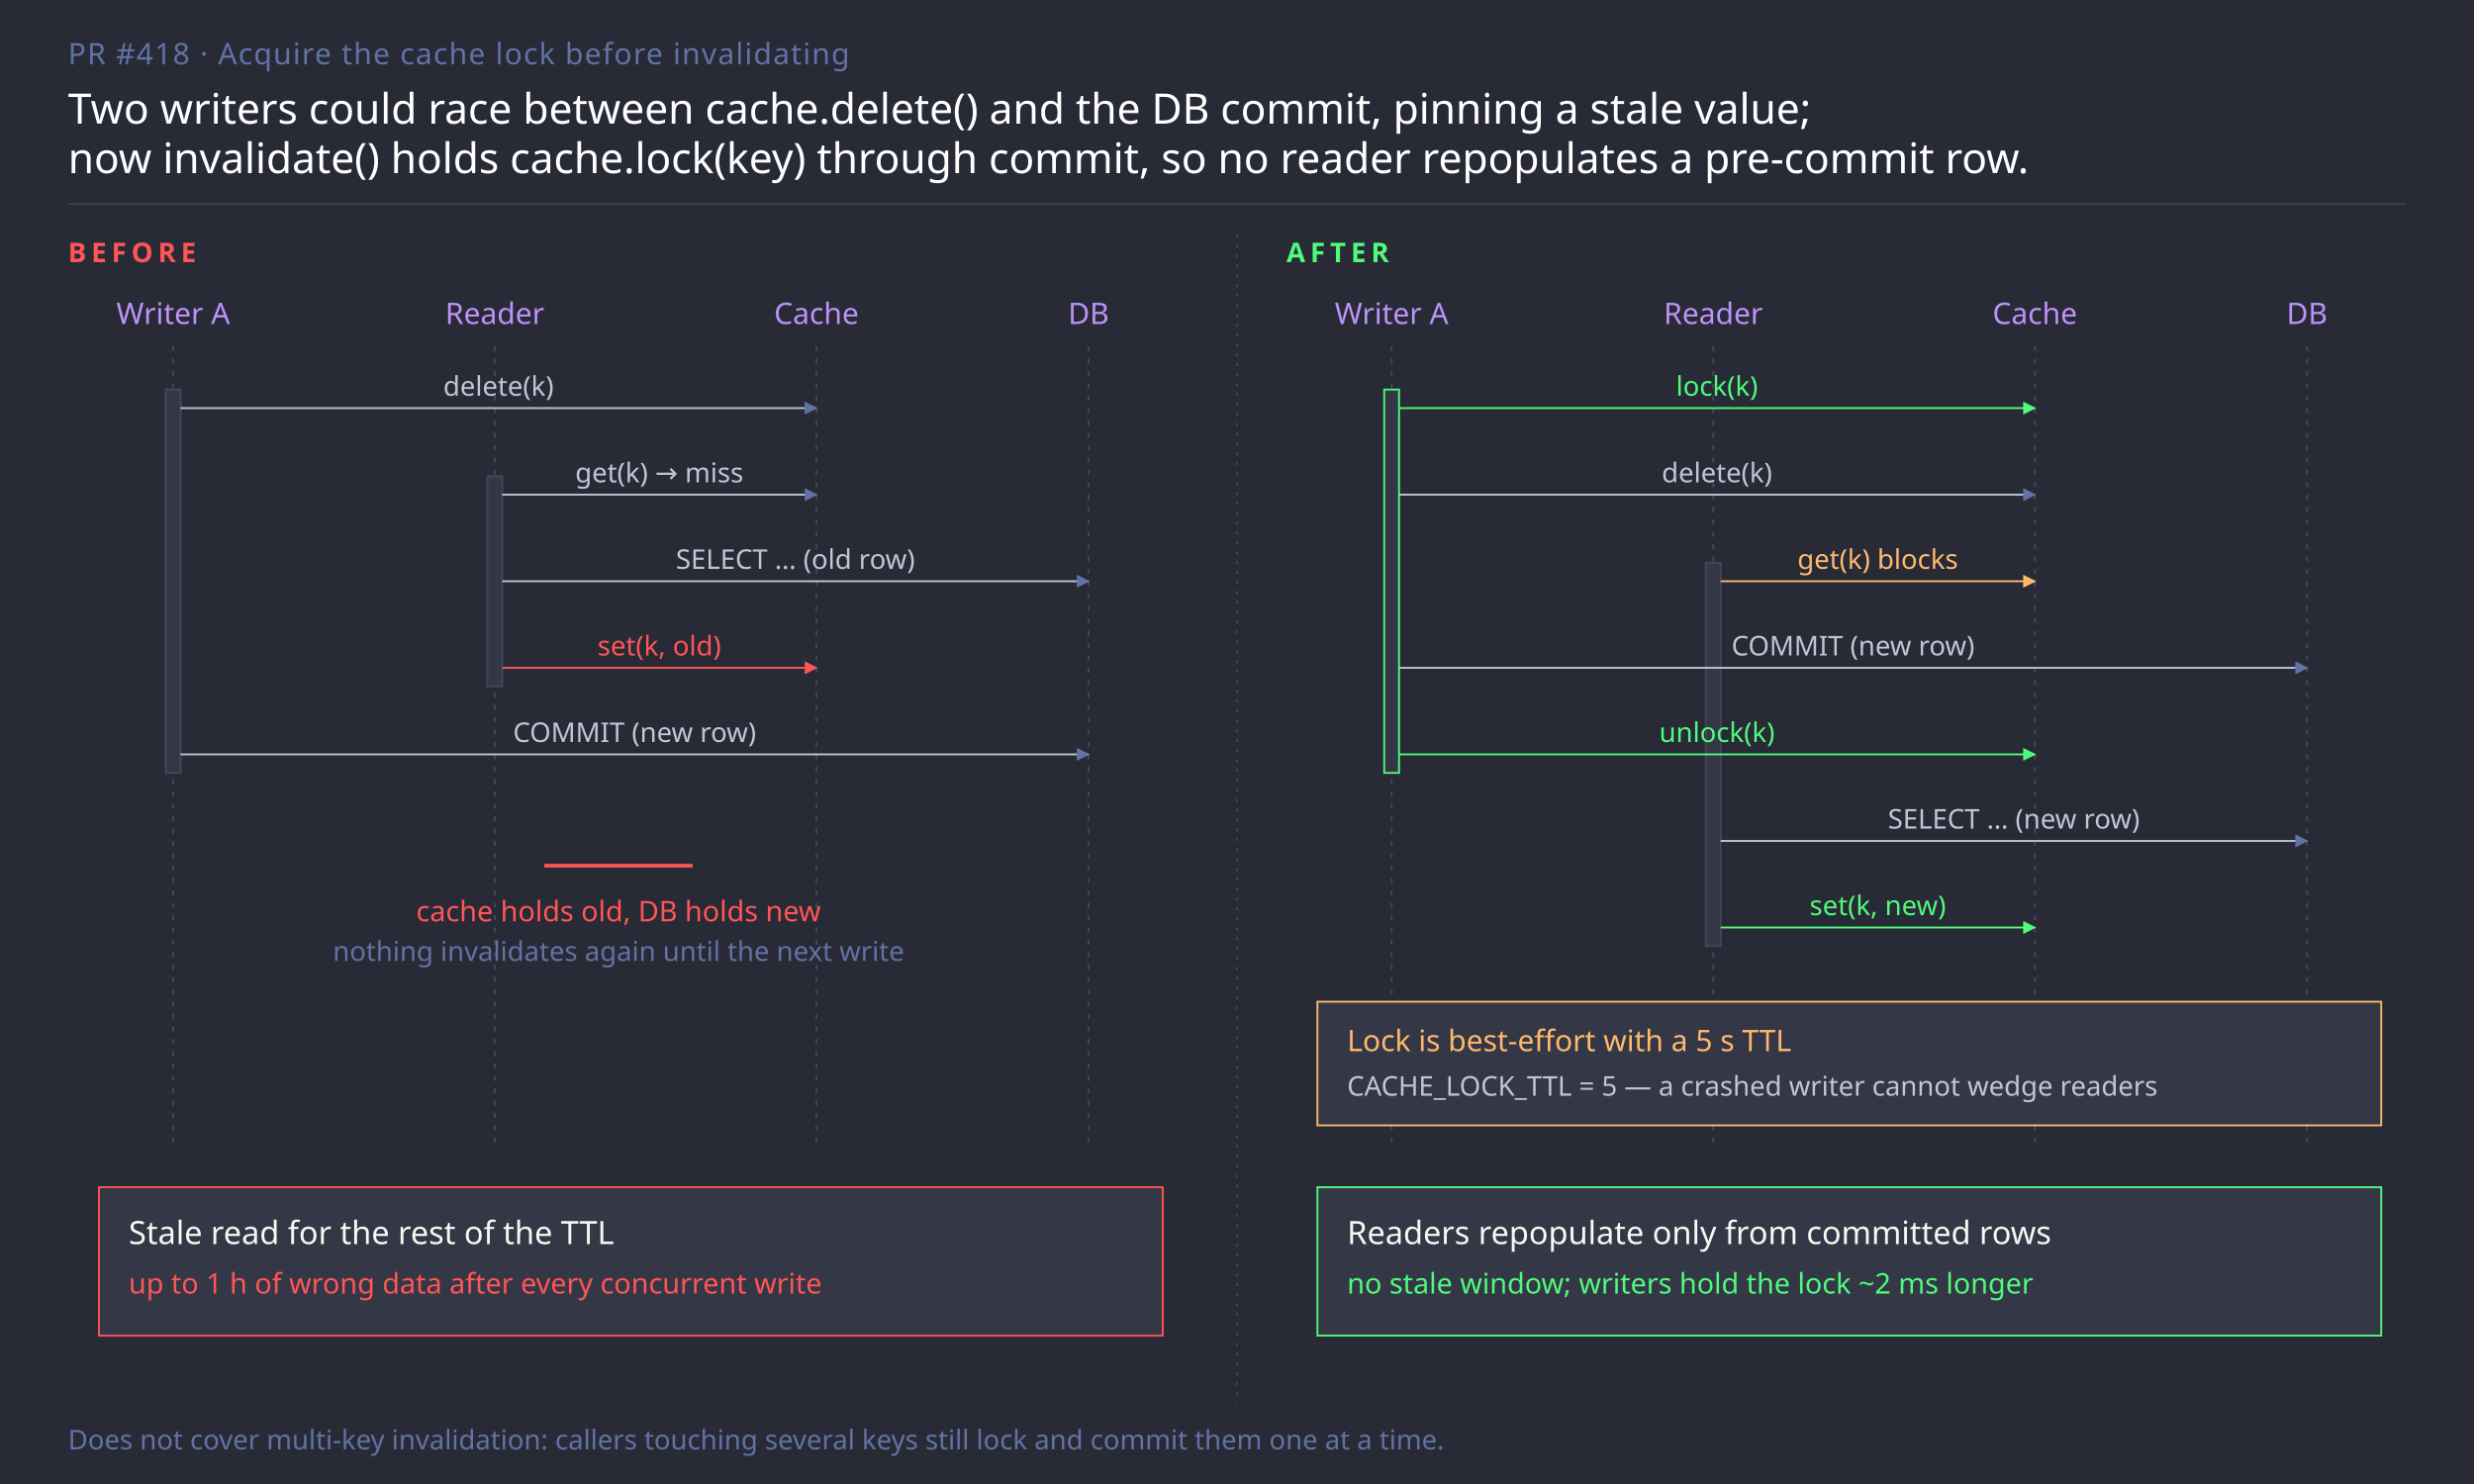
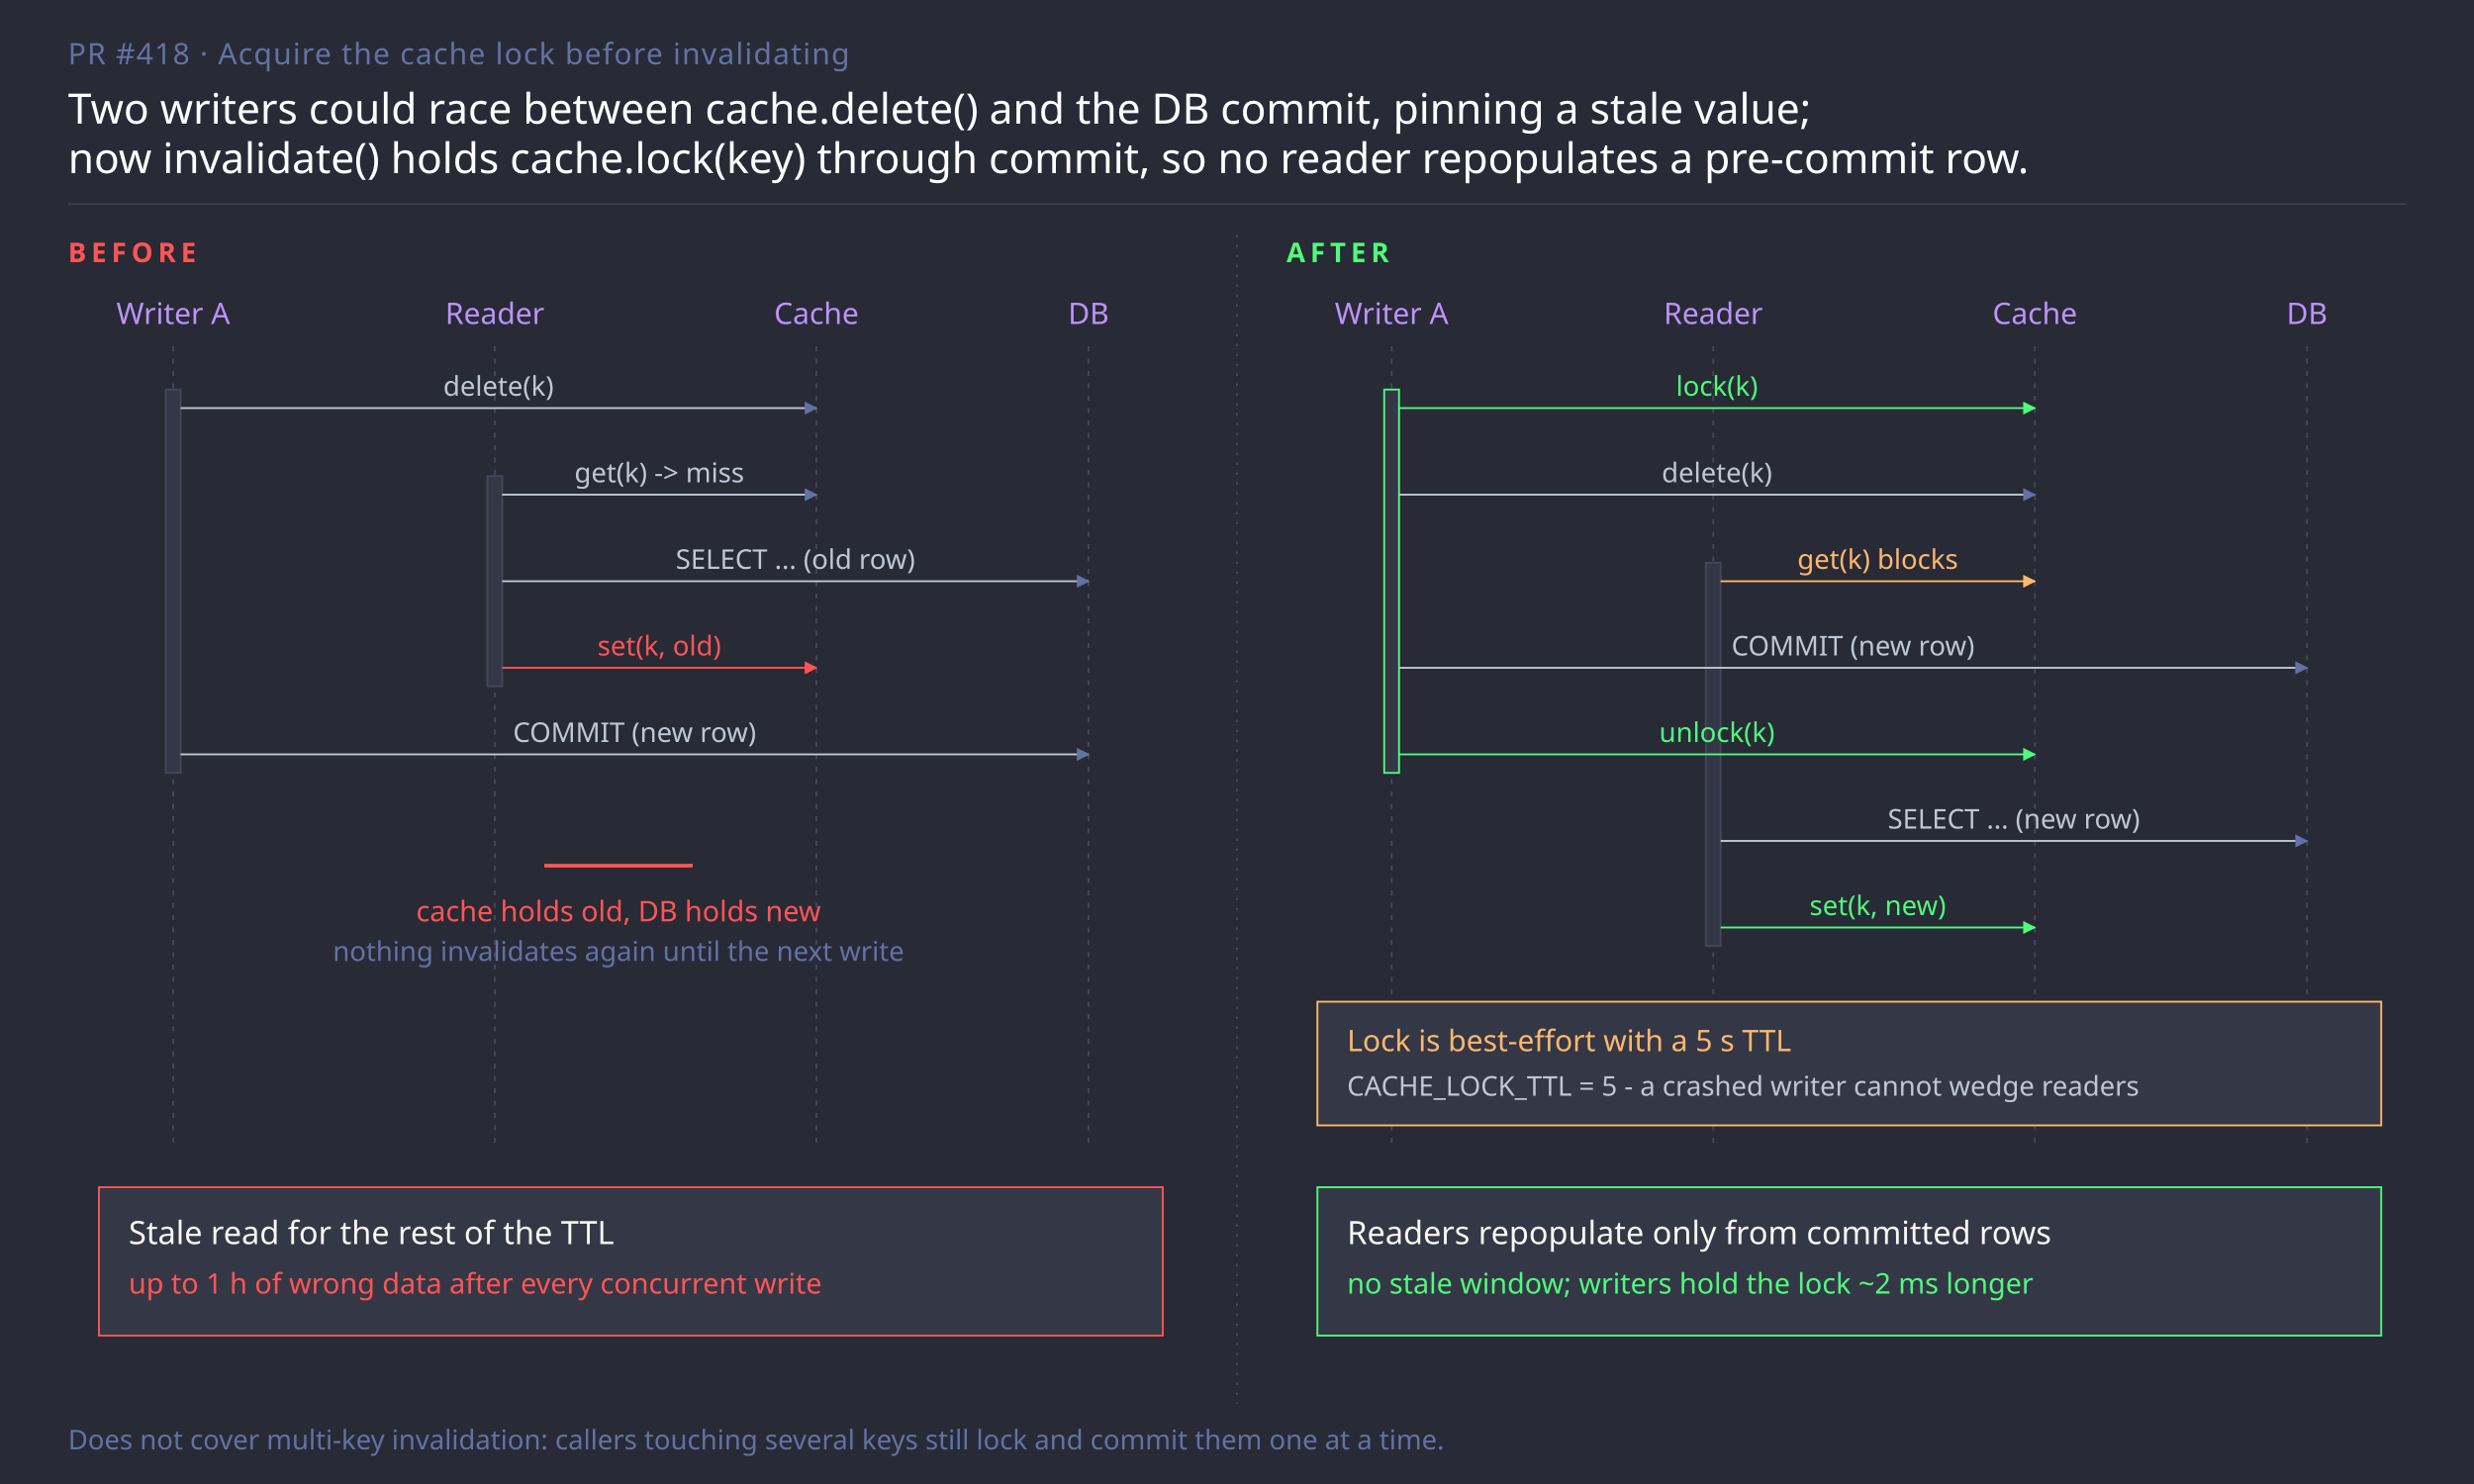
<svg xmlns="http://www.w3.org/2000/svg" viewBox="0 0 2000 1200" font-family="'Segoe UI', 'Noto Sans', 'DejaVu Sans', ui-sans-serif, system-ui, sans-serif">
  <rect x="0" y="0" width="2000" height="1200" fill="#282a36" />
  <defs>
    <marker id="arr-dim" viewBox="0 0 10 10" refX="9" refY="5" markerWidth="7" markerHeight="7" orient="auto-start-reverse">
      <path d="M0,0 L10,5 L0,10 z" fill="#6272a4" />
    </marker>
    <marker id="arr-blue" viewBox="0 0 10 10" refX="9" refY="5" markerWidth="7" markerHeight="7" orient="auto-start-reverse">
      <path d="M0,0 L10,5 L0,10 z" fill="#bd93f9" />
    </marker>
    <marker id="arr-green" viewBox="0 0 10 10" refX="9" refY="5" markerWidth="7" markerHeight="7" orient="auto-start-reverse">
      <path d="M0,0 L10,5 L0,10 z" fill="#50fa7b" />
    </marker>
    <marker id="arr-red" viewBox="0 0 10 10" refX="9" refY="5" markerWidth="7" markerHeight="7" orient="auto-start-reverse">
      <path d="M0,0 L10,5 L0,10 z" fill="#ff5555" />
    </marker>
    <marker id="arr-orange" viewBox="0 0 10 10" refX="9" refY="5" markerWidth="7" markerHeight="7" orient="auto-start-reverse">
      <path d="M0,0 L10,5 L0,10 z" fill="#ffb86c" />
    </marker>
  </defs>
  <text x="55" y="52" font-size="24" letter-spacing="1" fill="#6272a4">PR #418 · Acquire the cache lock before invalidating</text>
  <text x="55" y="100" font-size="34" fill="#ffffff">Two writers could race between cache.delete() and the DB commit, pinning a stale value;</text>
  <text x="55" y="140" font-size="34" fill="#ffffff">now invalidate() holds cache.lock(key) through commit, so no reader repopulates a pre-commit row.</text>
  <line x1="55" y1="165" x2="1945" y2="165" stroke="#44475a" stroke-width="1" />
  <text x="55" y="212" font-size="22" font-weight="700" letter-spacing="4" fill="#ff5555">BEFORE</text>
  <text x="1040" y="212" font-size="22" font-weight="700" letter-spacing="4" fill="#50fa7b">AFTER</text>
  <line x1="1000" y1="190" x2="1000" y2="1135" stroke="#44475a" stroke-width="1.5" stroke-dasharray="2 6" />
  <text x="140" y="262" font-size="24" fill="#bd93f9" text-anchor="middle">Writer A</text>
  <line x1="140" y1="280" x2="140" y2="930" stroke="#44475a" stroke-width="1.5" stroke-dasharray="4 6" />
  <text x="400" y="262" font-size="24" fill="#bd93f9" text-anchor="middle">Reader</text>
  <line x1="400" y1="280" x2="400" y2="930" stroke="#44475a" stroke-width="1.5" stroke-dasharray="4 6" />
  <text x="660" y="262" font-size="24" fill="#bd93f9" text-anchor="middle">Cache</text>
  <line x1="660" y1="280" x2="660" y2="930" stroke="#44475a" stroke-width="1.5" stroke-dasharray="4 6" />
  <text x="880" y="262" font-size="24" fill="#bd93f9" text-anchor="middle">DB</text>
  <line x1="880" y1="280" x2="880" y2="930" stroke="#44475a" stroke-width="1.5" stroke-dasharray="4 6" />
  <rect x="134" y="315" width="12" height="310" fill="#343746" stroke="#44475a" stroke-width="1.5" />
  <rect x="394" y="385" width="12" height="170" fill="#343746" stroke="#44475a" stroke-width="1.5" />
  <line x1="146" y1="330" x2="660" y2="330" stroke="#bfc7d5" stroke-width="1.5" marker-end="url(#arr-dim)" />
  <text x="403" y="320" font-size="22" fill="#bfc7d5" text-anchor="middle">delete(k)</text>
  <line x1="406" y1="400" x2="660" y2="400" stroke="#bfc7d5" stroke-width="1.5" marker-end="url(#arr-dim)" />
-   <text x="533" y="390" font-size="22" fill="#bfc7d5" text-anchor="middle">get(k) → miss</text>
+   <text x="533" y="390" font-size="22" fill="#bfc7d5" text-anchor="middle">get(k) -&gt; miss</text>
  <line x1="406" y1="470" x2="880" y2="470" stroke="#bfc7d5" stroke-width="1.5" marker-end="url(#arr-dim)" />
-   <text x="643" y="460" font-size="22" fill="#bfc7d5" text-anchor="middle">SELECT … (old row)</text>
+   <text x="643" y="460" font-size="22" fill="#bfc7d5" text-anchor="middle">SELECT ... (old row)</text>
  <line x1="406" y1="540" x2="660" y2="540" stroke="#ff5555" stroke-width="1.5" marker-end="url(#arr-red)" />
  <text x="533" y="530" font-size="22" fill="#ff5555" text-anchor="middle">set(k, old)</text>
  <line x1="146" y1="610" x2="880" y2="610" stroke="#bfc7d5" stroke-width="1.5" marker-end="url(#arr-dim)" />
  <text x="513" y="600" font-size="22" fill="#bfc7d5" text-anchor="middle">COMMIT (new row)</text>
  <line x1="440" y1="700" x2="560" y2="700" stroke="#ff5555" stroke-width="3" />
  <text x="500" y="745" font-size="23" fill="#ff5555" text-anchor="middle">cache holds old, DB holds new</text>
  <text x="500" y="777" font-size="22" fill="#6272a4" text-anchor="middle">nothing invalidates again until the next write</text>
  <g>
    <rect x="80" y="960" width="860" height="120" fill="#343746" stroke="#ff5555" stroke-width="1.5" />
    <text x="104" y="1006" font-size="26" fill="#f8f8f2">Stale read for the rest of the TTL</text>
    <text x="104" y="1046" font-size="23" fill="#ff5555">up to 1 h of wrong data after every concurrent write</text>
  </g>
  <text x="1125" y="262" font-size="24" fill="#bd93f9" text-anchor="middle">Writer A</text>
  <line x1="1125" y1="280" x2="1125" y2="930" stroke="#44475a" stroke-width="1.5" stroke-dasharray="4 6" />
  <text x="1385" y="262" font-size="24" fill="#bd93f9" text-anchor="middle">Reader</text>
  <line x1="1385" y1="280" x2="1385" y2="930" stroke="#44475a" stroke-width="1.5" stroke-dasharray="4 6" />
  <text x="1645" y="262" font-size="24" fill="#bd93f9" text-anchor="middle">Cache</text>
  <line x1="1645" y1="280" x2="1645" y2="930" stroke="#44475a" stroke-width="1.5" stroke-dasharray="4 6" />
  <text x="1865" y="262" font-size="24" fill="#bd93f9" text-anchor="middle">DB</text>
  <line x1="1865" y1="280" x2="1865" y2="930" stroke="#44475a" stroke-width="1.5" stroke-dasharray="4 6" />
  <rect x="1119" y="315" width="12" height="310" fill="#343746" stroke="#50fa7b" stroke-width="1.5" />
  <rect x="1379" y="455" width="12" height="310" fill="#343746" stroke="#44475a" stroke-width="1.5" />
  <line x1="1131" y1="330" x2="1645" y2="330" stroke="#50fa7b" stroke-width="1.5" marker-end="url(#arr-green)" />
  <text x="1388" y="320" font-size="22" fill="#50fa7b" text-anchor="middle">lock(k)</text>
  <line x1="1131" y1="400" x2="1645" y2="400" stroke="#bfc7d5" stroke-width="1.5" marker-end="url(#arr-dim)" />
  <text x="1388" y="390" font-size="22" fill="#bfc7d5" text-anchor="middle">delete(k)</text>
  <line x1="1391" y1="470" x2="1645" y2="470" stroke="#ffb86c" stroke-width="1.5" marker-end="url(#arr-orange)" />
  <text x="1518" y="460" font-size="22" fill="#ffb86c" text-anchor="middle">get(k) blocks</text>
  <line x1="1131" y1="540" x2="1865" y2="540" stroke="#bfc7d5" stroke-width="1.5" marker-end="url(#arr-dim)" />
  <text x="1498" y="530" font-size="22" fill="#bfc7d5" text-anchor="middle">COMMIT (new row)</text>
  <line x1="1131" y1="610" x2="1645" y2="610" stroke="#50fa7b" stroke-width="1.5" marker-end="url(#arr-green)" />
  <text x="1388" y="600" font-size="22" fill="#50fa7b" text-anchor="middle">unlock(k)</text>
  <line x1="1391" y1="680" x2="1865" y2="680" stroke="#bfc7d5" stroke-width="1.5" marker-end="url(#arr-dim)" />
-   <text x="1628" y="670" font-size="22" fill="#bfc7d5" text-anchor="middle">SELECT … (new row)</text>
+   <text x="1628" y="670" font-size="22" fill="#bfc7d5" text-anchor="middle">SELECT ... (new row)</text>
  <line x1="1391" y1="750" x2="1645" y2="750" stroke="#50fa7b" stroke-width="1.5" marker-end="url(#arr-green)" />
  <text x="1518" y="740" font-size="22" fill="#50fa7b" text-anchor="middle">set(k, new)</text>
  <g>
    <rect x="1065" y="810" width="860" height="100" fill="#343746" stroke="#ffb86c" stroke-width="1.5" />
    <text x="1089" y="850" font-size="24" fill="#ffb86c">Lock is best-effort with a 5 s TTL</text>
-     <text x="1089" y="886" font-size="22" fill="#bfc7d5">CACHE_LOCK_TTL = 5 — a crashed writer cannot wedge readers</text>
+     <text x="1089" y="886" font-size="22" fill="#bfc7d5">CACHE_LOCK_TTL = 5 - a crashed writer cannot wedge readers</text>
  </g>
  <g>
    <rect x="1065" y="960" width="860" height="120" fill="#343746" stroke="#50fa7b" stroke-width="1.5" />
    <text x="1089" y="1006" font-size="26" fill="#f8f8f2">Readers repopulate only from committed rows</text>
    <text x="1089" y="1046" font-size="23" fill="#50fa7b">no stale window; writers hold the lock ~2 ms longer</text>
  </g>
  <text x="55" y="1172" font-size="22" fill="#6272a4">Does not cover multi-key invalidation: callers touching several keys still lock and commit them one at a time.</text>
</svg>
